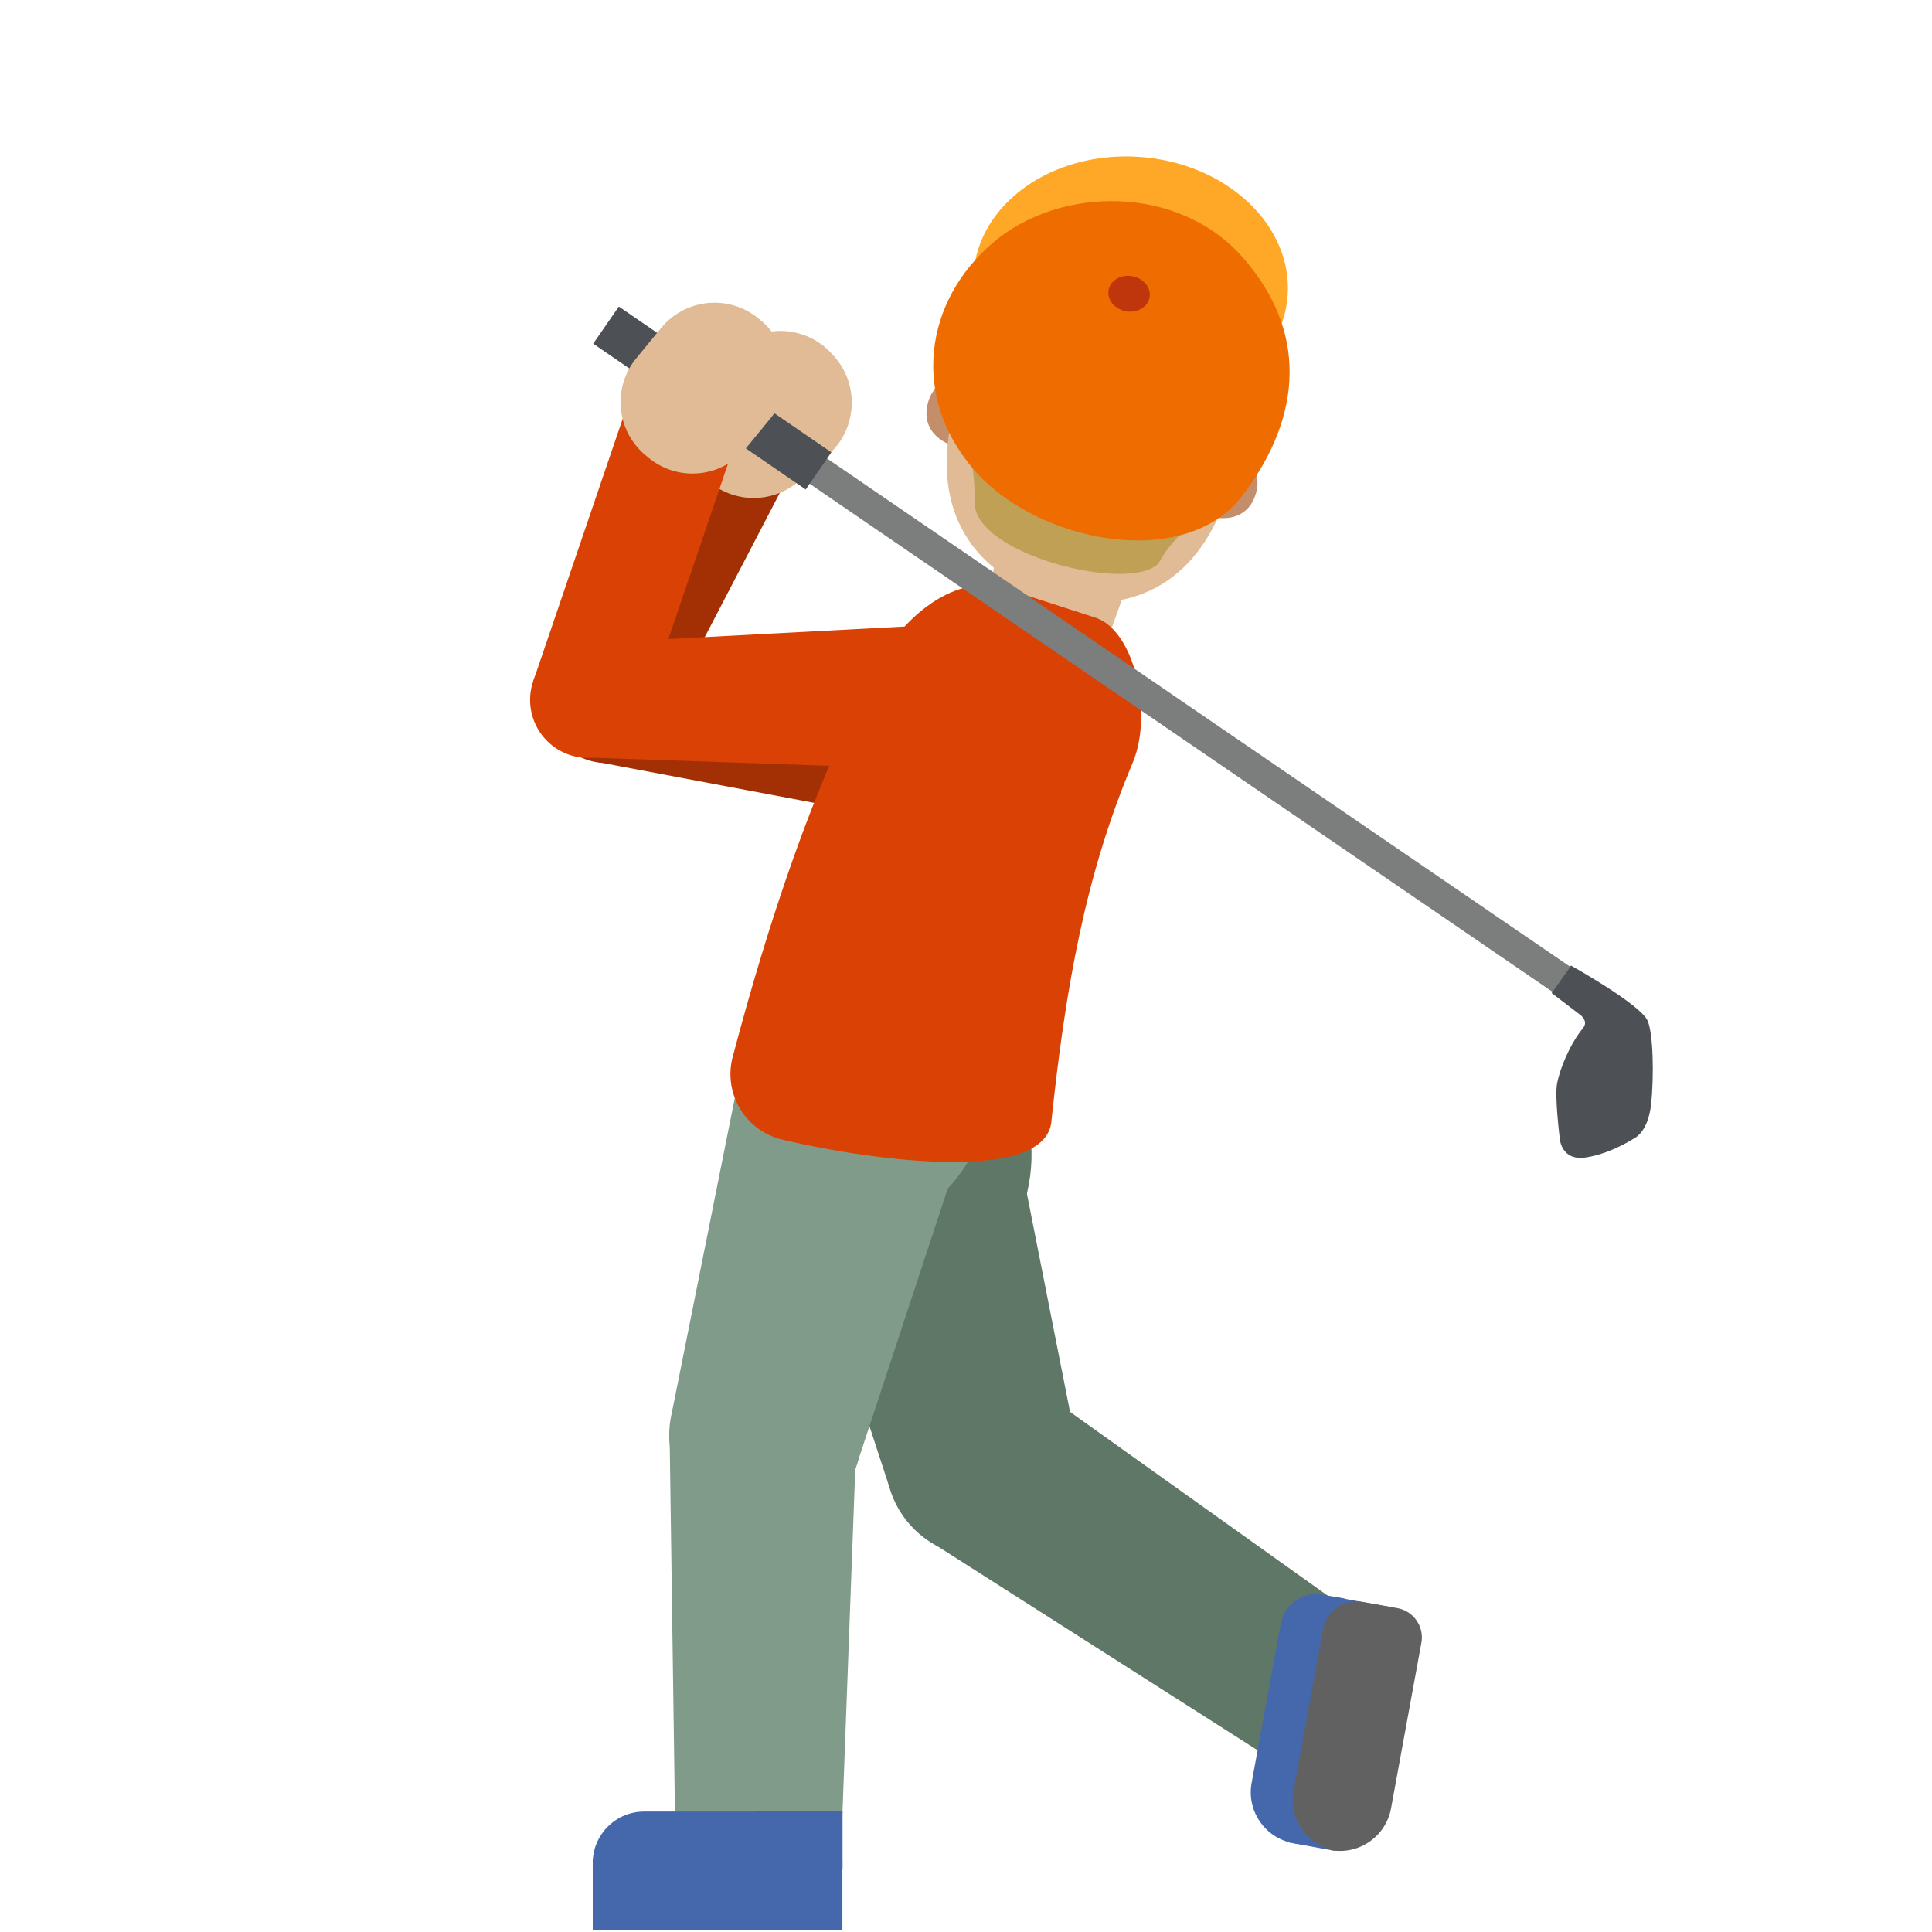
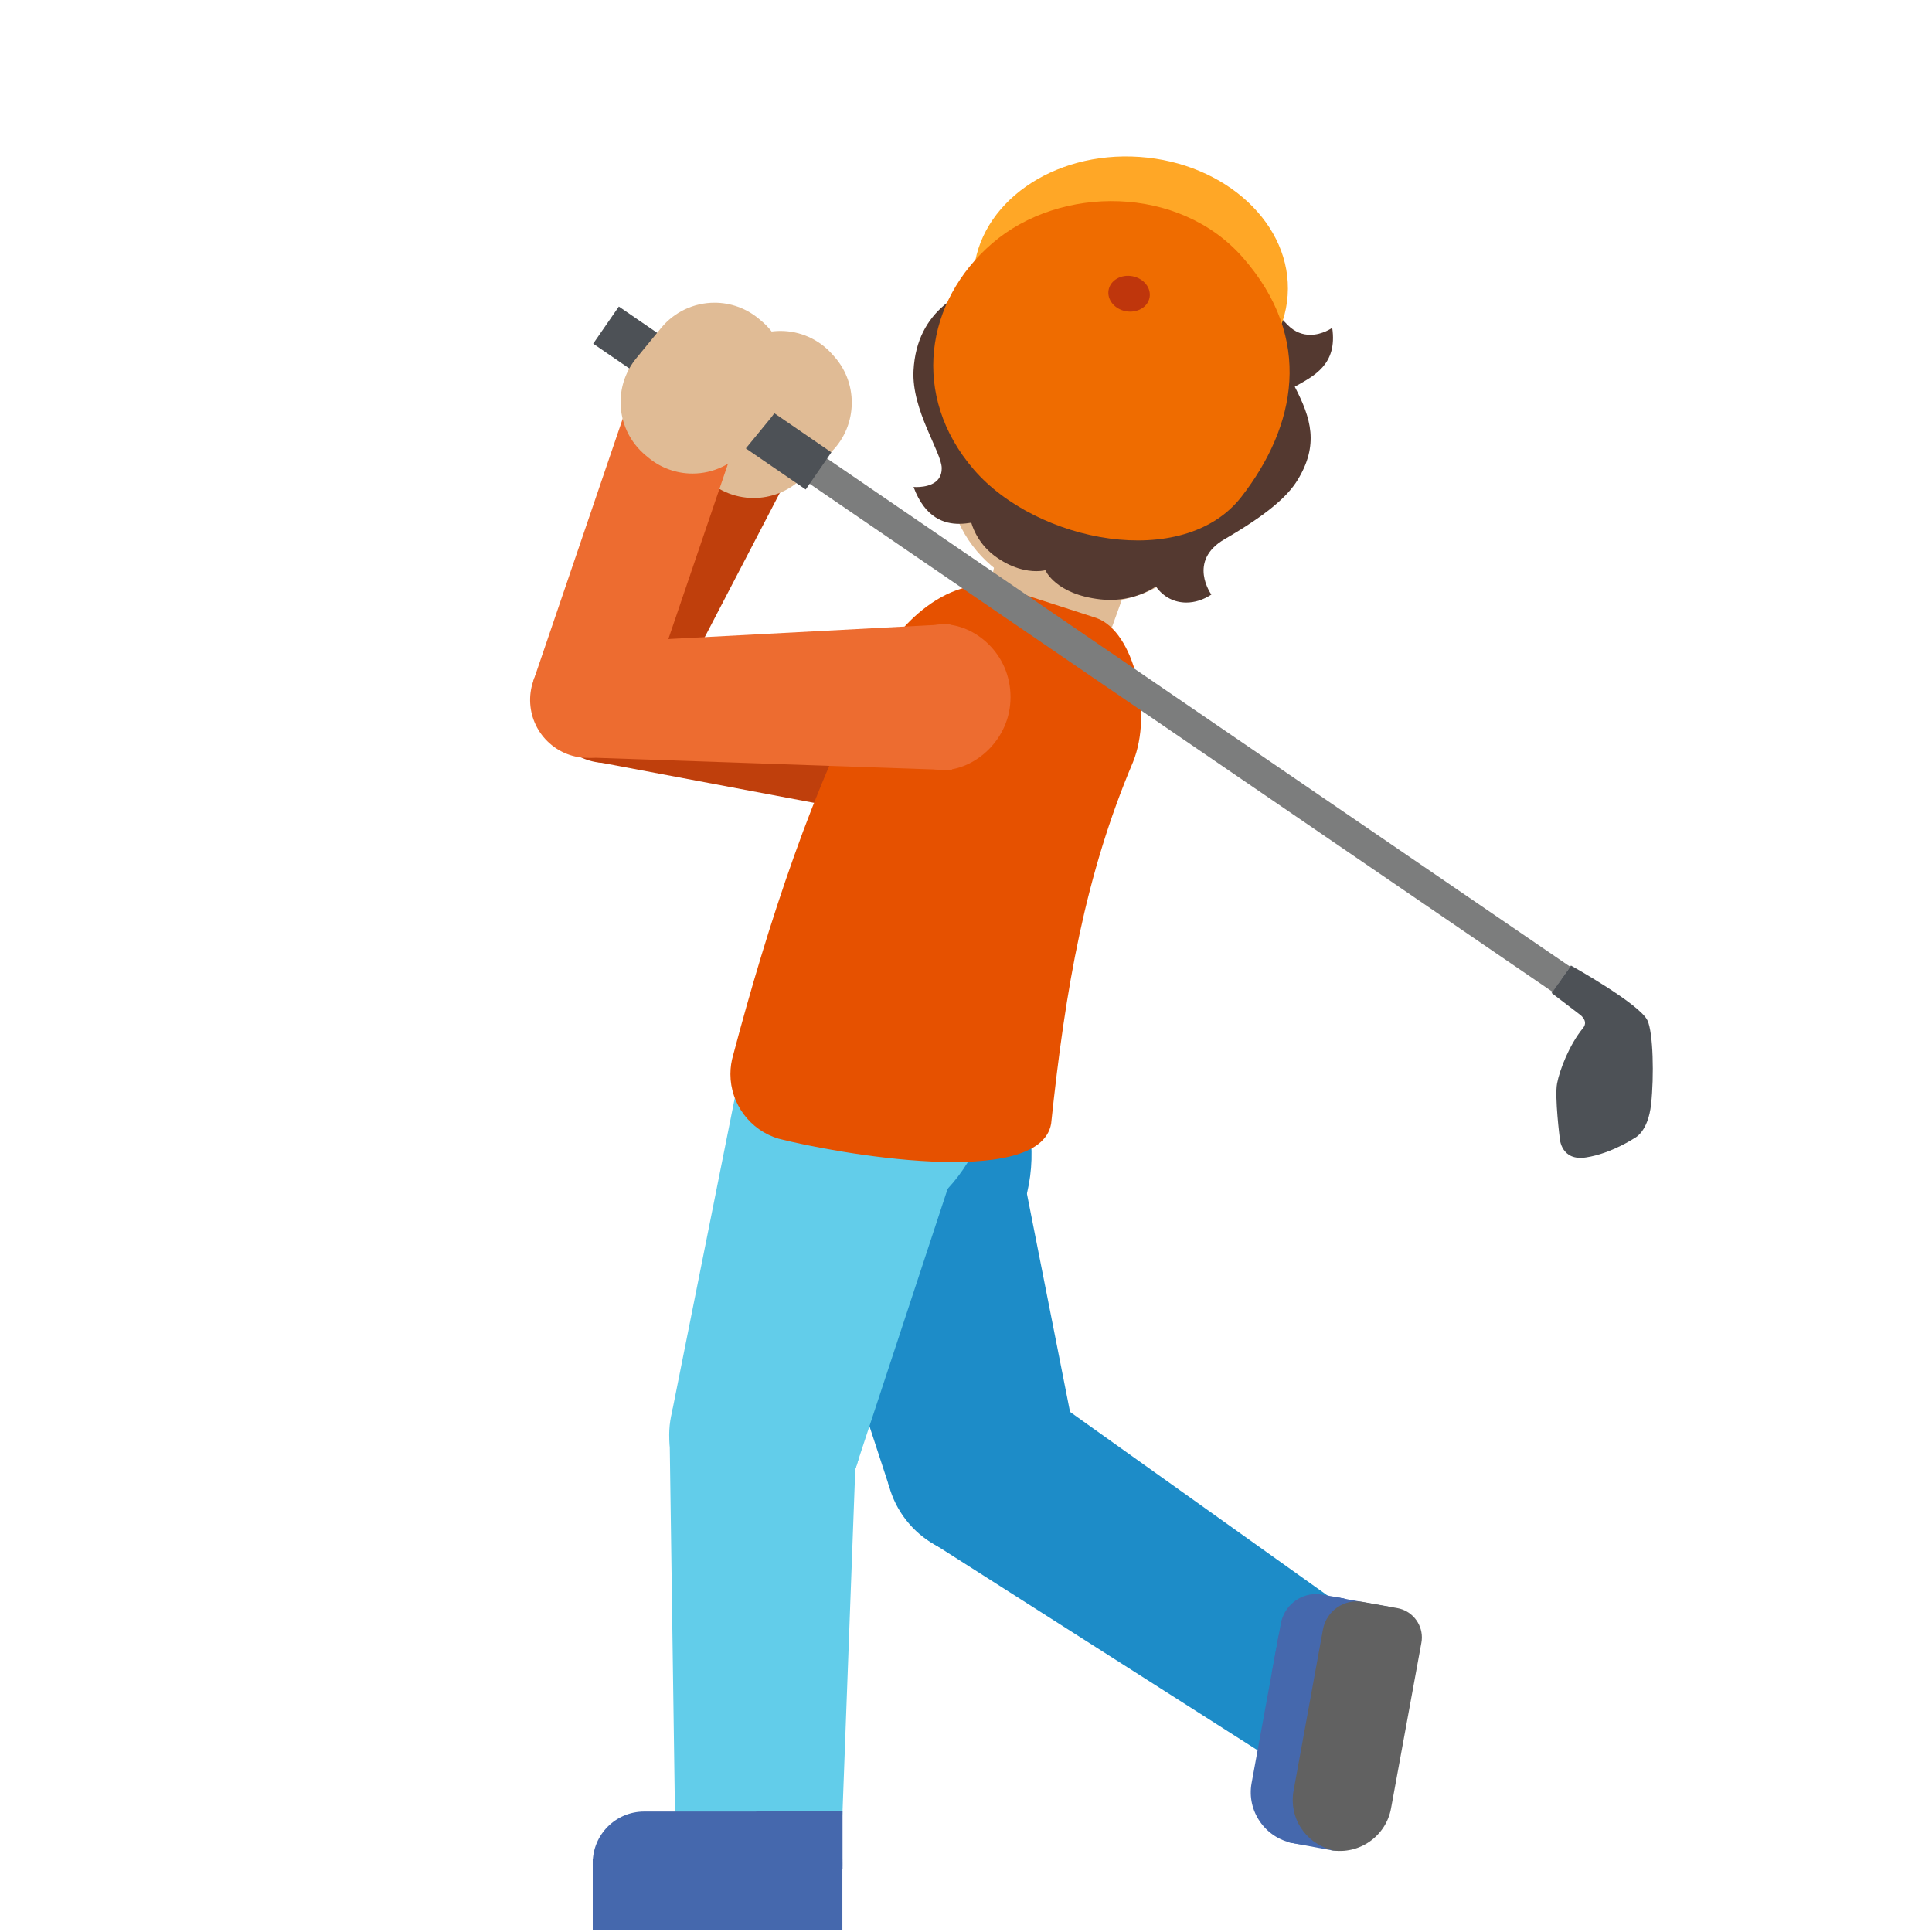
- <svg xmlns="http://www.w3.org/2000/svg" width="100%" height="100%" viewBox="0 0 128 128" version="1.1" xml:space="preserve" style="fill-rule:evenodd;clip-rule:evenodd;stroke-linejoin:round;stroke-miterlimit:2;">
-   <path d="M40.65,42.99L39.61,50.49L63.27,54.95L64.62,45.38L40.65,42.99Z" style="fill:rgb(162,48,4);fill-rule:nonzero;" />
+ <svg xmlns="http://www.w3.org/2000/svg" width="128px" height="128px" version="1.1" xml:space="preserve" style="fill-rule:evenodd;clip-rule:evenodd;stroke-linejoin:round;stroke-miterlimit:2;">
+   <path d="M40.65,42.99L39.61,50.49L63.27,54.95L64.62,45.38L40.65,42.99Z" style="fill:#bf3f0c;fill-rule:nonzero;" />
  <g transform="matrix(0.766796,-0.641891,0.641891,0.766796,-20.6231,36.6553)">
-     <circle cx="40.14" cy="46.71" r="3.84" style="fill:rgb(162,48,4);" />
+     <circle cx="40.14" cy="46.71" r="3.84" style="fill:#bf3f0c;" />
  </g>
-   <path d="M52.38,31.28L45.68,27.75L36.74,44.93L43.44,48.46L52.38,31.28Z" style="fill:rgb(162,48,4);fill-rule:nonzero;" />
+   <path d="M52.38,31.28L45.68,27.75L36.74,44.93L43.44,48.46L52.38,31.28Z" style="fill:#bf3f0c;fill-rule:nonzero;" />
  <path d="M55.27,23.62L55.12,23.45C54.252,22.481 53.011,21.926 51.71,21.926C50.581,21.926 49.49,22.344 48.65,23.1L46.72,24.83C45.751,25.698 45.196,26.939 45.196,28.24C45.196,29.369 45.614,30.46 46.37,31.3L46.52,31.47C47.388,32.439 48.629,32.994 49.93,32.994C51.059,32.994 52.15,32.576 52.99,31.82L54.92,30.09C56.789,28.41 56.947,25.491 55.27,23.62Z" style="fill:#e0bb95;fill-rule:nonzero;" />
-   <path d="M67.84,50.76C67.41,53.55 64.74,55.18 62.68,54.86C60.61,54.54 59.35,51.58 59.67,49.51C59.99,47.44 62.08,44.99 64.14,45.3C66.2,45.62 68.27,47.89 67.84,50.76Z" style="fill:rgb(22,167,218);fill-rule:nonzero;" />
+   <path d="M67.84,50.76C67.41,53.55 64.74,55.18 62.68,54.86C60.61,54.54 59.35,51.58 59.67,49.51C59.99,47.44 62.08,44.99 64.14,45.3C66.2,45.62 68.27,47.89 67.84,50.76Z" style="fill:#16a7da;fill-rule:nonzero;" />
  <g transform="matrix(0.786795,-0.617214,0.617214,0.786795,-45.865,60.7879)">
-     <circle cx="65.05" cy="96.78" r="6.37" style="fill:rgb(94,119,102);" />
+     <circle cx="65.05" cy="96.78" r="6.37" style="fill:#1d8cc8;" />
  </g>
-   <path d="M71.37,95.96L58.93,98.54L50.63,73.19L66.11,69.34L71.37,95.96Z" style="fill:rgb(94,119,102);fill-rule:nonzero;" />
-   <path d="M88.32,105.97L83.32,115.96L61.31,101.93L68.21,91.63L88.32,105.97ZM55.38,65.56C61.41,64.52 67.14,68.56 68.18,74.59C69.22,80.62 65.18,86.35 59.15,87.39C53.12,88.43 49.35,66.6 55.38,65.56Z" style="fill:rgb(94,119,102);fill-rule:nonzero;" />
+   <path d="M71.37,95.96L58.93,98.54L50.63,73.19L66.11,69.34L71.37,95.96Z" style="fill:#1d8cc8;fill-rule:nonzero;" />
+   <path d="M88.32,105.97L83.32,115.96L61.31,101.93L68.21,91.63L88.32,105.97ZM55.38,65.56C61.41,64.52 67.14,68.56 68.18,74.59C69.22,80.62 65.18,86.35 59.15,87.39C53.12,88.43 49.35,66.6 55.38,65.56Z" style="fill:#1d8cc8;fill-rule:nonzero;" />
  <g>
-     <path d="M91.55,109.84L89.8,119.4C89.461,121.24 87.67,122.476 85.83,122.14L85.66,122.11C83.82,121.771 82.584,119.98 82.92,118.14L84.67,108.58C85.009,106.74 86.8,105.504 88.64,105.84L88.81,105.87C90.67,106.21 91.89,107.99 91.55,109.84Z" style="fill:rgb(69,104,173);fill-rule:nonzero;" />
-     <path d="M92.17,106.48L89.36,121.82C89.27,122.34 88.77,122.68 88.25,122.59L85.41,122.07L88.39,105.8L92.17,106.48Z" style="fill:rgb(69,104,173);fill-rule:nonzero;" />
-     <path d="M89.07,105.91L88.04,111.53L84.26,110.84L84.86,107.56C85.065,106.435 86.054,105.61 87.197,105.61C87.343,105.61 87.487,105.624 87.63,105.65L89.07,105.91Z" style="fill:rgb(69,104,173);fill-rule:nonzero;" />
+     <path d="M91.55,109.84L89.8,119.4C89.461,121.24 87.67,122.476 85.83,122.14L85.66,122.11C83.82,121.771 82.584,119.98 82.92,118.14L84.67,108.58C85.009,106.74 86.8,105.504 88.64,105.84L88.81,105.87C90.67,106.21 91.89,107.99 91.55,109.84Z" style="fill:#4568ad;fill-rule:nonzero;" />
+     <path d="M92.17,106.48L89.36,121.82C89.27,122.34 88.77,122.68 88.25,122.59L85.41,122.07L88.39,105.8L92.17,106.48Z" style="fill:#4568ad;fill-rule:nonzero;" />
+     <path d="M89.07,105.91L88.04,111.53L84.26,110.84L84.86,107.56C85.065,106.435 86.054,105.61 87.197,105.61C87.343,105.61 87.487,105.624 87.63,105.65L89.07,105.91Z" style="fill:#4568ad;fill-rule:nonzero;" />
  </g>
-   <path d="M90.28,106.13C89.05,105.91 87.88,106.73 87.65,107.95L87.03,111.36L85.7,118.65C85.38,120.42 86.48,122.1 88.19,122.55L88.19,122.58C90.05,122.9 91.82,121.66 92.16,119.81L94.17,108.84C94.192,108.722 94.203,108.601 94.203,108.481C94.203,107.527 93.51,106.703 92.57,106.54L90.28,106.13Z" style="fill:rgb(97,97,97);fill-rule:nonzero;" />
+   <path d="M90.28,106.13C89.05,105.91 87.88,106.73 87.65,107.95L87.03,111.36L85.7,118.65C85.38,120.42 86.48,122.1 88.19,122.55L88.19,122.58C90.05,122.9 91.82,121.66 92.16,119.81L94.17,108.84C94.192,108.722 94.203,108.601 94.203,108.481C94.203,107.527 93.51,106.703 92.57,106.54L90.28,106.13Z" style="fill:#616161;fill-rule:nonzero;" />
  <g transform="matrix(0.988499,-0.151226,0.151226,0.988499,-13.7977,8.76388)">
-     <circle cx="50.71" cy="95.08" r="6.37" style="fill:rgb(129,155,138);" />
+     <circle cx="50.71" cy="95.08" r="6.37" style="fill:#62cdea;" />
  </g>
-   <path d="M56.62,97.47L44.51,93.61L49.74,67.45L65.11,71.7L56.62,97.47Z" style="fill:rgb(129,155,138);fill-rule:nonzero;" />
-   <path d="M55.81,120.27L44.72,120.29L44.36,94.89L56.75,95.02L55.81,120.27ZM53.7,60.19C59.79,59.66 65.17,64.16 65.7,70.26C66.23,76.35 61.73,81.73 55.63,82.26C49.54,82.79 47.61,60.72 53.7,60.19Z" style="fill:rgb(129,155,138);fill-rule:nonzero;" />
+   <path d="M56.62,97.47L44.51,93.61L49.74,67.45L65.11,71.7L56.62,97.47Z" style="fill:#62cdea;fill-rule:nonzero;" />
+   <path d="M55.81,120.27L44.72,120.29L44.36,94.89L56.75,95.02L55.81,120.27ZM53.7,60.19C59.79,59.66 65.17,64.16 65.7,70.26C66.23,76.35 61.73,81.73 55.63,82.26C49.54,82.79 47.61,60.72 53.7,60.19Z" style="fill:#62cdea;fill-rule:nonzero;" />
  <g>
    <path d="M76.18,34.6L72.62,44.46L64.78,42.66L69.11,22.29L76.18,34.6Z" style="fill:#e0bb95;fill-rule:nonzero;" />
    <g>
      <path d="M82.11,30.08C82.11,30.08 83.71,30.83 83.22,32.65C82.78,34.25 81.38,34.54 80.15,34.21L81.34,29.87L82.11,30.08ZM63.74,25.04C63.74,25.04 61.98,24.87 61.48,26.68C61.04,28.28 62.1,29.25 63.32,29.59L64.51,25.25L63.74,25.04Z" style="fill:#c48e6a;fill-rule:nonzero;" />
    </g>
    <path d="M76.18,15.69C68.92,13.7 65.48,18.8 63.31,26.7C61.06,34.89 65.75,38.46 69.63,39.53C73.46,40.58 79.35,39.98 81.62,31.73C83.8,23.83 83.44,17.68 76.18,15.69Z" style="fill:#e0bb95;fill-rule:nonzero;" />
-     <path d="M76.75,37.33C77.72,35.5 79.59,34.11 81.3,32.84L82.42,30.3C82.42,30.3 82.66,30.48 82.85,30.74C83.03,30.98 83.12,31.15 83.12,31.15C83.12,31.15 83.76,28.82 84.63,25.64C85.53,22.37 84.46,17.01 76.67,14.71C76.67,14.71 76.53,14.67 76.47,14.65C76.41,14.63 76.27,14.6 76.27,14.6C68.4,12.6 64.74,16.66 63.85,19.93C62.98,23.1 62.34,25.44 62.34,25.44C62.34,25.44 62.5,25.34 62.78,25.23C63.08,25.11 63.38,25.07 63.38,25.07L63.05,27.83C63.98,28.79 64.59,30.4 64.58,33.21C64.35,36.67 74.8,39.34 76.75,37.33Z" style="fill:#bfa055;fill-rule:nonzero;" />
+     <g id="hair" transform="matrix(0.911872,0,0,0.911872,13.4067,9.00736)">
+       <path d="M82.09,13.94C82.09,13.94 81.39,14.45 80.5,14.45C79.98,14.45 79.39,14.28 78.84,13.72C78.12,12.99 77.47,12.21 76.95,11.33C76.43,10.45 75.85,9.55 74.97,9.03C74.6,8.81 74.29,8.74 73.99,8.74C73.54,8.74 73.11,8.9 72.56,8.95L72.47,8.95C71.77,8.95 71.14,8.26 70.51,7.93C68.93,7.16 67.17,6.86 65.42,6.86C65.27,6.86 65.11,6.86 64.96,6.87C61.63,6.97 60.59,9.57 57.63,10.43C55.34,11.1 51.9,12.57 51.67,17.05C51.52,19.91 53.7,22.95 53.72,24.13C53.74,25.39 52.41,25.51 51.88,25.51C51.75,25.51 51.67,25.5 51.67,25.5C52.52,27.8 53.96,28.18 54.97,28.18C55.35,28.18 55.66,28.13 55.87,28.1C55.87,28.1 56.2,29.47 57.51,30.47C58.77,31.43 59.91,31.62 60.59,31.62C61,31.62 61.25,31.55 61.25,31.55C61.25,31.55 61.97,33.3 65.25,33.67C65.49,33.7 65.73,33.71 65.96,33.71C67.97,33.71 69.28,32.73 69.28,32.73C69.83,33.51 70.63,33.9 71.49,33.9C72.09,33.9 72.72,33.71 73.31,33.32C73.31,33.32 71.53,30.88 74.28,29.29C77.42,27.47 78.85,26.17 79.56,25.02C81.15,22.44 80.55,20.5 79.37,18.22C80.73,17.45 82.49,16.63 82.09,13.94Z" style="fill:#543930;fill-rule:nonzero;" />
+     </g>
    <g transform="matrix(0.0681894,-0.997672,0.997672,0.0681894,50.9815,92.295)">
-       <ellipse cx="74.9" cy="18.86" rx="8.48" ry="10.43" style="fill:rgb(255,167,38);" />
+       <ellipse cx="74.9" cy="18.86" rx="8.48" ry="10.43" style="fill:#ffa726;" />
    </g>
-     <path d="M82.33,17.05C87.08,22.45 85.85,28.27 82.25,32.91C78.42,37.85 68.67,35.95 64.5,31.09C60.33,26.23 61.27,19.96 65.75,16.11C70.23,12.26 78.1,12.24 82.33,17.05Z" style="fill:rgb(239,108,0);fill-rule:nonzero;" />
+     <path d="M82.33,17.05C87.08,22.45 85.85,28.27 82.25,32.91C78.42,37.85 68.67,35.95 64.5,31.09C60.33,26.23 61.27,19.96 65.75,16.11C70.23,12.26 78.1,12.24 82.33,17.05Z" style="fill:#ef6c00;fill-rule:nonzero;" />
    <g transform="matrix(0.179111,-0.983829,0.983829,0.179111,42.2618,89.5644)">
-       <ellipse cx="74.8" cy="19.46" rx="1.18" ry="1.38" style="fill:rgb(191,54,12);" />
+       <ellipse cx="74.8" cy="19.46" rx="1.18" ry="1.38" style="fill:#bf360c;" />
    </g>
  </g>
-   <path d="M51.58,75.44C49.694,74.878 48.392,73.131 48.392,71.163C48.392,70.728 48.455,70.296 48.58,69.88C50.83,61.39 53.94,51.76 57.92,44.6C59.19,41.5 63.07,37.7 66.79,39.05L72.63,40.94C75.16,41.83 76.4,47.21 75.06,50.5C71.91,57.94 70.59,65.41 69.64,74.45C68.87,78.85 55.26,76.39 51.58,75.44Z" style="fill:rgb(218,65,5);fill-rule:nonzero;" />
+   <path d="M51.58,75.44C49.694,74.878 48.392,73.131 48.392,71.163C48.392,70.728 48.455,70.296 48.58,69.88C50.83,61.39 53.94,51.76 57.92,44.6C59.19,41.5 63.07,37.7 66.79,39.05L72.63,40.94C75.16,41.83 76.4,47.21 75.06,50.5C71.91,57.94 70.59,65.41 69.64,74.45C68.87,78.85 55.26,76.39 51.58,75.44Z" style="fill:#e65100;fill-rule:nonzero;" />
  <g>
-     <path d="M52.4,127.01L42.68,127.01C40.79,127.01 39.27,125.48 39.27,123.6L39.27,123.43C39.27,121.54 40.8,120.02 42.68,120.02L52.4,120.02C54.29,120.02 55.81,121.55 55.81,123.43L55.81,123.6C55.81,125.48 54.28,127.01 52.4,127.01Z" style="fill:rgb(69,104,173);fill-rule:nonzero;" />
-     <rect x="39.27" y="123.16" width="16.54" height="4.73" style="fill:rgb(69,104,173);fill-rule:nonzero;" />
-     <rect x="50.1" y="120.01" width="5.72" height="3.84" style="fill:rgb(69,104,173);fill-rule:nonzero;" />
+     <path d="M52.4,127.01L42.68,127.01C40.79,127.01 39.27,125.48 39.27,123.6L39.27,123.43C39.27,121.54 40.8,120.02 42.68,120.02L52.4,120.02C54.29,120.02 55.81,121.55 55.81,123.43L55.81,123.6C55.81,125.48 54.28,127.01 52.4,127.01Z" style="fill:#4568ad;fill-rule:nonzero;" />
+     <rect x="39.27" y="123.16" width="16.54" height="4.73" style="fill:#4568ad;fill-rule:nonzero;" />
+     <rect x="50.1" y="120.01" width="5.72" height="3.84" style="fill:#4568ad;fill-rule:nonzero;" />
  </g>
  <g>
-     <path d="M102.87,65.72L104.03,64.05L42.37,21.88L41.21,23.55L102.87,65.72Z" style="fill:rgb(124,125,125);fill-rule:nonzero;" />
-     <path d="M53.38,32.43L55.08,29.97L41,20.31L39.3,22.77L53.38,32.43ZM104.08,63.97C104.08,63.97 108.65,66.52 109.15,67.61C109.53,68.42 109.59,71.3 109.39,73.15C109.19,75 108.31,75.39 108.31,75.39C108.31,75.39 106.77,76.42 105.09,76.68C103.42,76.95 103.34,75.43 103.34,75.43C103.34,75.43 102.99,72.68 103.16,71.78C103.33,70.88 103.97,69.22 104.88,68.11C105.29,67.61 104.62,67.18 104.62,67.18L102.8,65.79L104.08,63.97Z" style="fill:rgb(77,81,86);fill-rule:nonzero;" />
+     <path d="M102.87,65.72L104.03,64.05L42.37,21.88L41.21,23.55L102.87,65.72Z" style="fill:#7c7d7d;fill-rule:nonzero;" />
+     <path d="M53.38,32.43L55.08,29.97L41,20.31L39.3,22.77L53.38,32.43ZM104.08,63.97C104.08,63.97 108.65,66.52 109.15,67.61C109.53,68.42 109.59,71.3 109.39,73.15C109.19,75 108.31,75.39 108.31,75.39C108.31,75.39 106.77,76.42 105.09,76.68C103.42,76.95 103.34,75.43 103.34,75.43C103.34,75.43 102.99,72.68 103.16,71.78C103.33,70.88 103.97,69.22 104.88,68.11C105.29,67.61 104.62,67.18 104.62,67.18L102.8,65.79L104.08,63.97Z" style="fill:#4d5156;fill-rule:nonzero;" />
  </g>
  <g>
-     <path d="M38.91,42.62L39.02,50.19L63.07,51.02L62.96,41.35L38.91,42.62Z" style="fill:rgb(218,65,5);fill-rule:nonzero;" />
+     <path d="M38.91,42.62L39.02,50.19L63.07,51.02L62.96,41.35L38.91,42.62Z" style="fill:#ed6c30;fill-rule:nonzero;" />
    <g transform="matrix(0.660998,-0.750388,0.750388,0.660998,-21.5874,44.958)">
-       <circle cx="38.96" cy="46.37" r="3.84" style="fill:rgb(218,65,5);" />
+       <circle cx="38.96" cy="46.37" r="3.84" style="fill:#ed6c30;" />
    </g>
-     <path d="M48.73,29.26L41.58,26.79L35.33,45.13L42.49,47.6L48.73,29.26Z" style="fill:rgb(218,65,5);fill-rule:nonzero;" />
+     <path d="M48.73,29.26L41.58,26.79L35.33,45.13L42.49,47.6L48.73,29.26Z" style="fill:#ed6c30;fill-rule:nonzero;" />
    <path d="M50.43,21.25L50.25,21.1C49.431,20.424 48.401,20.055 47.339,20.055C45.969,20.055 44.669,20.67 43.8,21.73L42.16,23.73C41.484,24.549 41.115,25.579 41.115,26.641C41.115,28.011 41.73,29.311 42.79,30.18L42.97,30.33C43.789,31.006 44.819,31.375 45.881,31.375C47.251,31.375 48.551,30.76 49.42,29.7L51.06,27.7C52.65,25.756 52.366,22.85 50.43,21.25Z" style="fill:#e0bb95;fill-rule:nonzero;" />
-     <path d="M66.95,46.19C66.95,49.01 64.56,51.02 62.47,51.02C60.38,51.02 58.68,48.28 58.68,46.19C58.68,44.1 60.37,41.36 62.47,41.36C64.56,41.35 66.95,43.28 66.95,46.19Z" style="fill:rgb(218,65,5);fill-rule:nonzero;" />
+     <path d="M66.95,46.19C66.95,49.01 64.56,51.02 62.47,51.02C60.38,51.02 58.68,48.28 58.68,46.19C58.68,44.1 60.37,41.36 62.47,41.36C64.56,41.35 66.95,43.28 66.95,46.19Z" style="fill:#ed6c30;fill-rule:nonzero;" />
  </g>
</svg>
